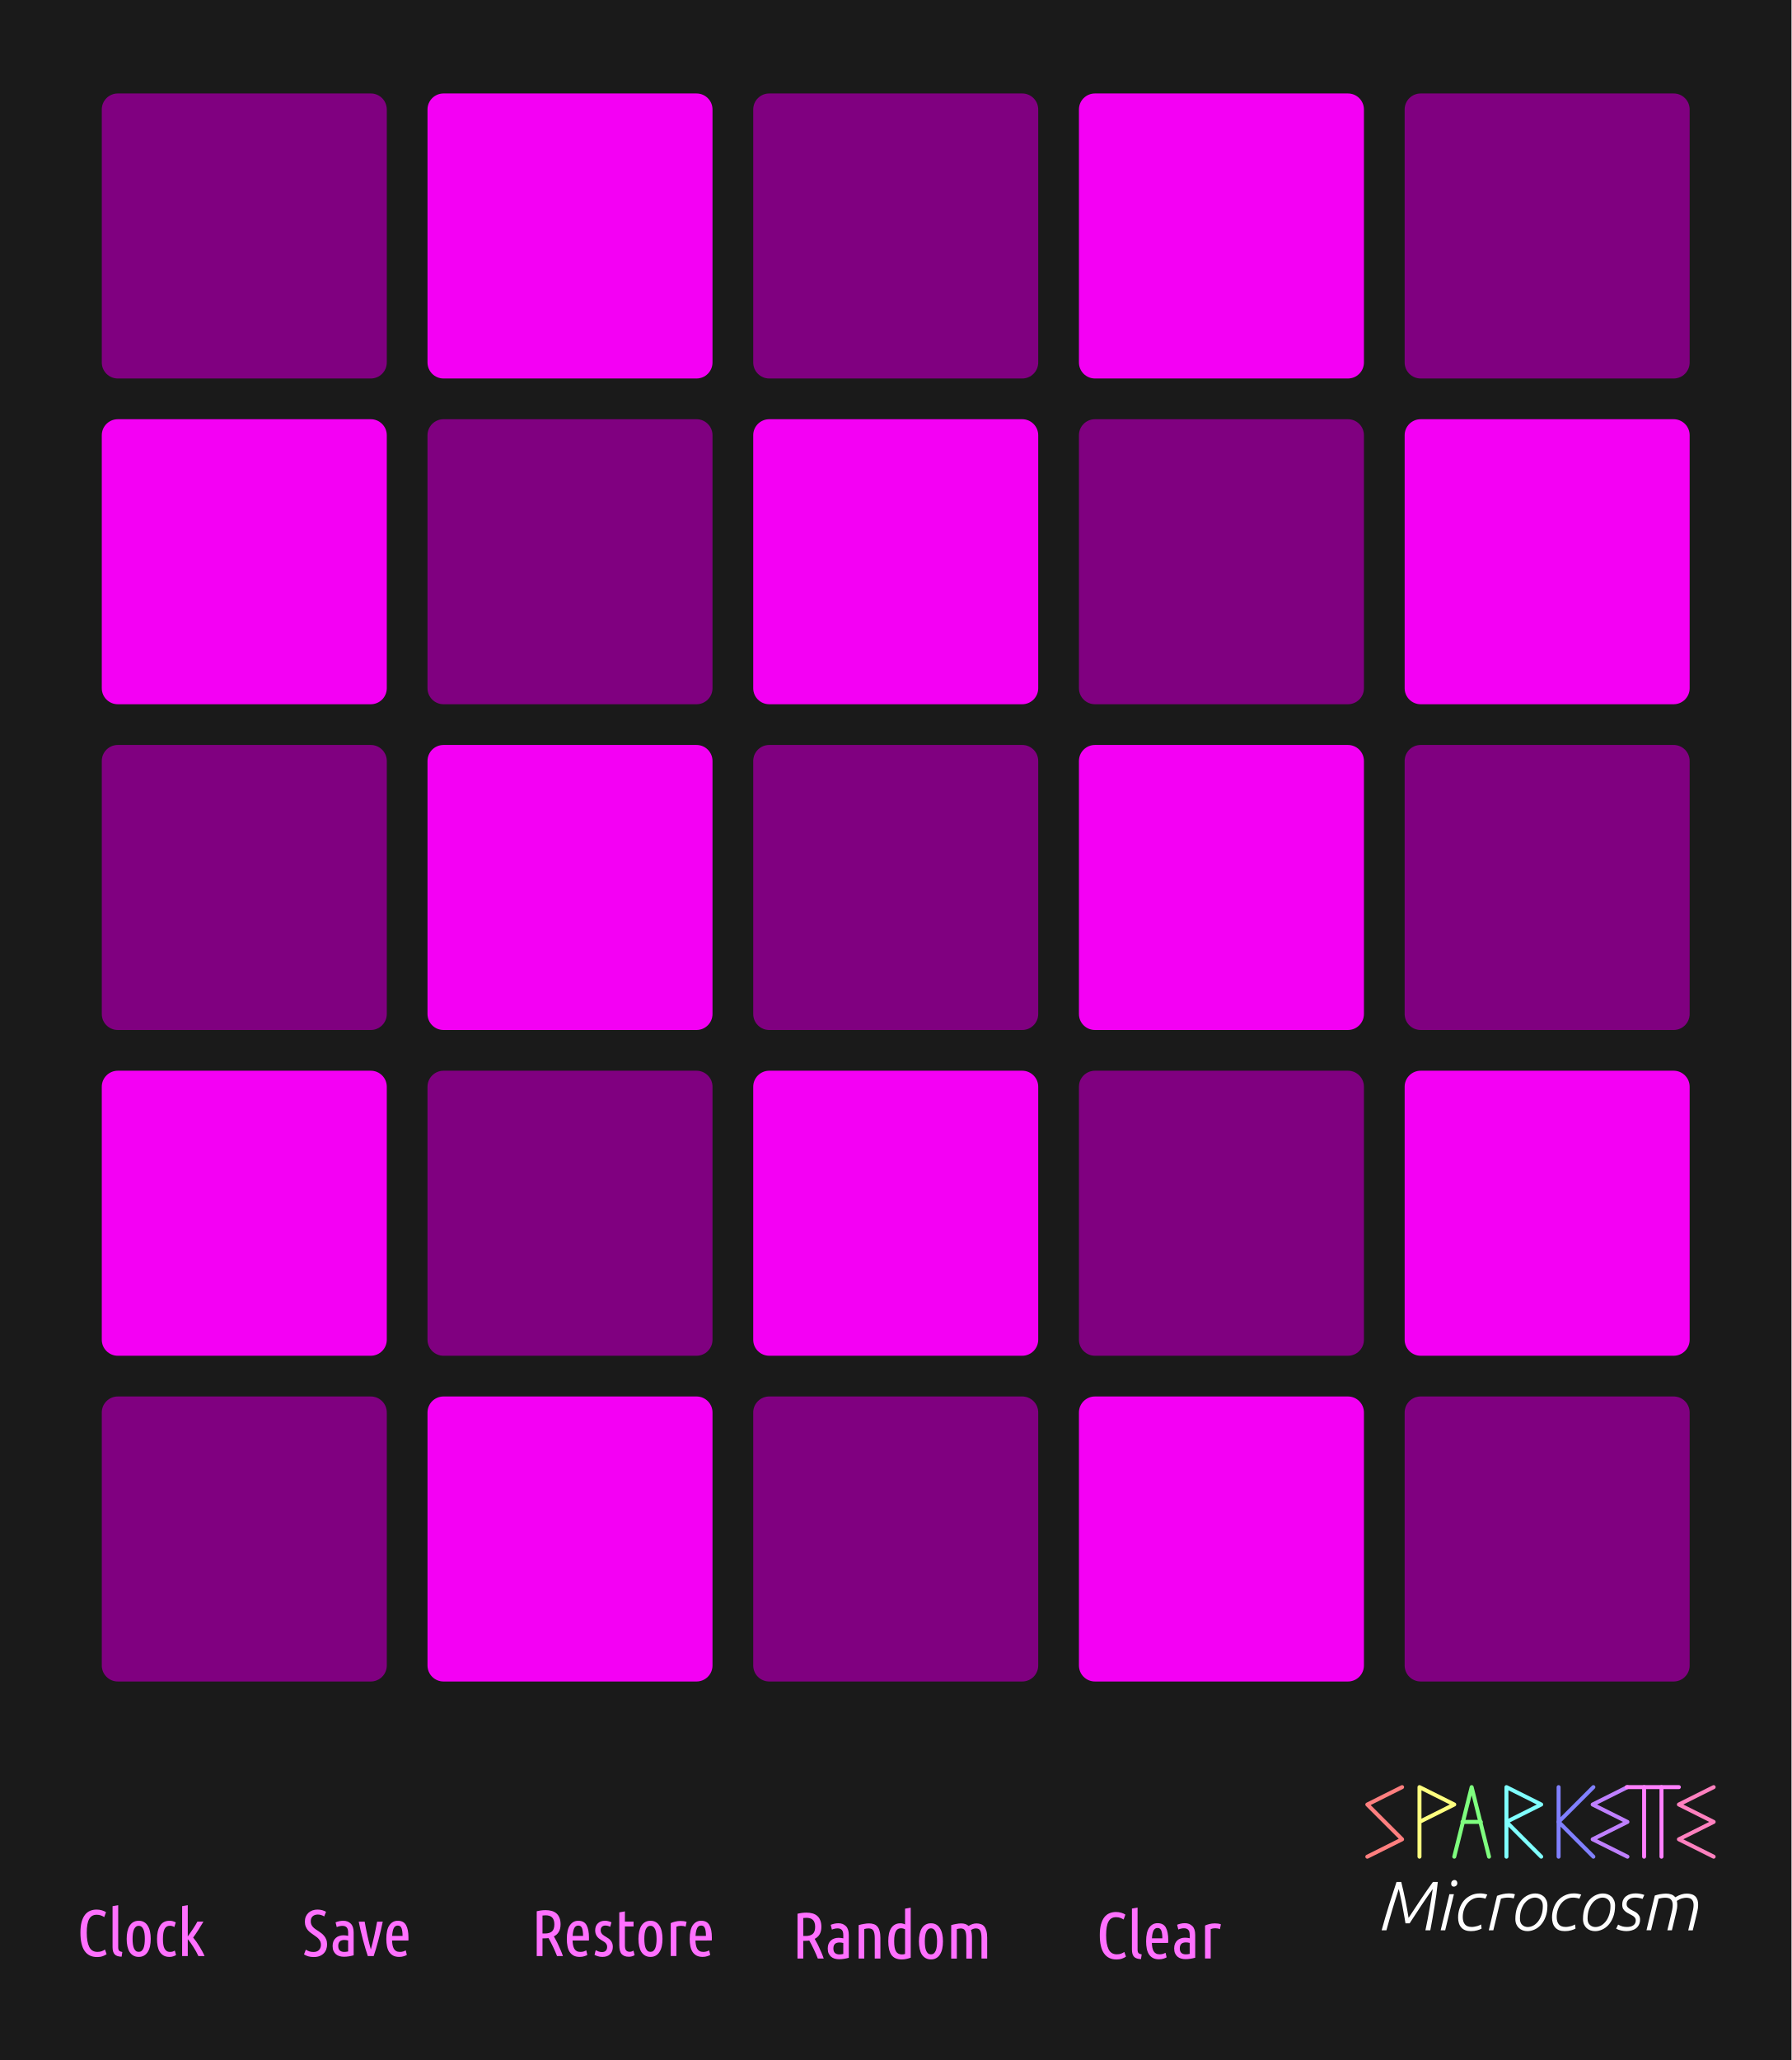
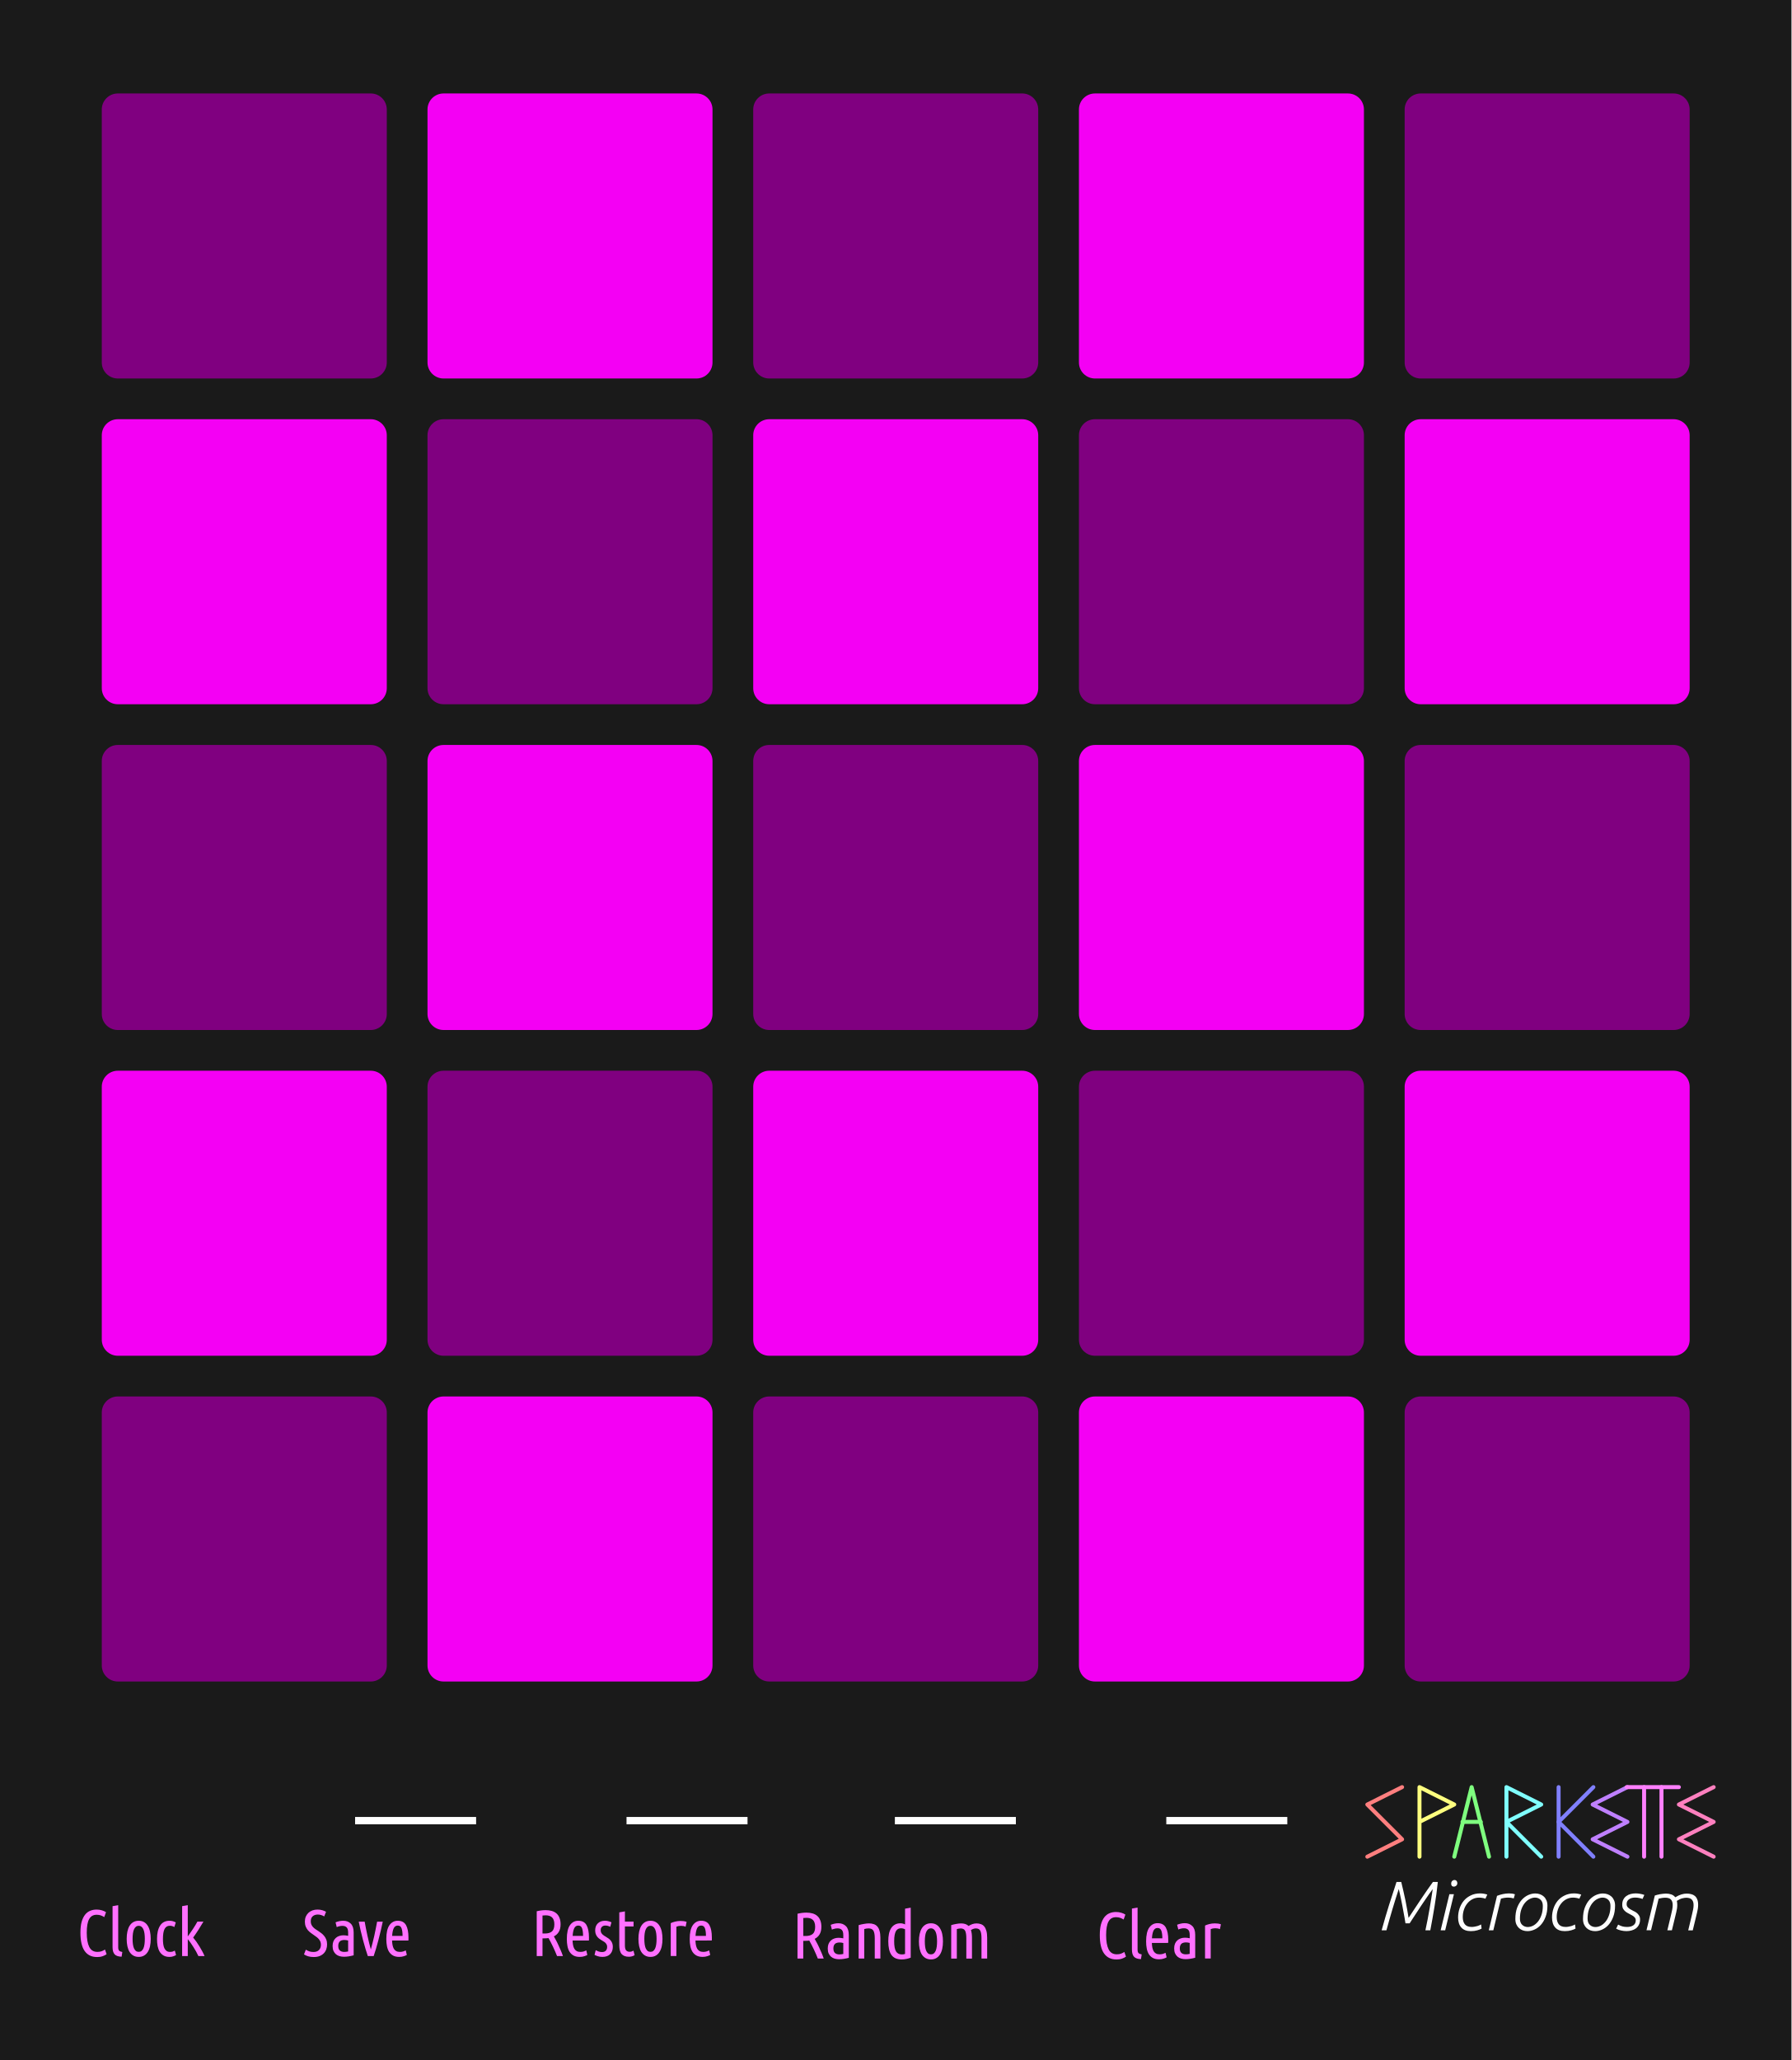
<svg xmlns="http://www.w3.org/2000/svg" width="111.76mm" height="128.5mm" viewBox="0 0 111.76 128.5" version="1.1" id="svg1524">
  <defs id="defs1521" />
  <g id="layer2">
    <rect style="display:inline;fill:#1a1a1a;stroke-width:0.613" id="rect374" width="111.76" height="128.5" x="0" y="0" />
  </g>
  <g id="layer1">
    <rect style="fill:#800080;stroke-width:0.167;stroke-linecap:round;stroke-linejoin:round" id="rect1" width="17.78" height="17.78" x="6.35" y="5.83" rx="1" ry="1" />
    <rect style="fill:#f400f4;fill-opacity:1;stroke-width:0.167;stroke-linecap:round;stroke-linejoin:round" id="rect1-3" width="17.78" height="17.78" x="26.67" y="5.83" rx="1" ry="1" />
    <rect style="fill:#800080;stroke-width:0.167;stroke-linecap:round;stroke-linejoin:round" id="rect1-6" width="17.78" height="17.78" x="46.99" y="5.83" rx="1" ry="1" />
    <rect style="fill:#f400f4;fill-opacity:1;stroke-width:0.167;stroke-linecap:round;stroke-linejoin:round" id="rect1-3-7" width="17.78" height="17.78" x="67.31" y="5.83" rx="1" ry="1" />
    <rect style="fill:#800080;stroke-width:0.167;stroke-linecap:round;stroke-linejoin:round" id="rect1-3-7-5" width="17.78" height="17.78" x="87.63" y="5.83" rx="1" ry="1" />
    <rect style="fill:#f400f4;fill-opacity:1;stroke-width:0.167;stroke-linecap:round;stroke-linejoin:round" id="rect1-35" width="17.78" height="17.78" x="6.35" y="26.15" rx="1" ry="1" />
    <rect style="fill:#800080;stroke-width:0.167;stroke-linecap:round;stroke-linejoin:round" id="rect1-3-6" width="17.78" height="17.78" x="26.67" y="26.15" rx="1" ry="1" />
    <rect style="fill:#f400f4;fill-opacity:1;stroke-width:0.167;stroke-linecap:round;stroke-linejoin:round" id="rect1-6-2" width="17.78" height="17.78" x="46.99" y="26.15" rx="1" ry="1" />
    <rect style="fill:#800080;stroke-width:0.167;stroke-linecap:round;stroke-linejoin:round" id="rect1-3-7-9" width="17.78" height="17.78" x="67.31" y="26.15" rx="1" ry="1" />
    <rect style="fill:#f400f4;fill-opacity:1;stroke-width:0.167;stroke-linecap:round;stroke-linejoin:round" id="rect1-3-7-5-1" width="17.78" height="17.78" x="87.63" y="26.15" rx="1" ry="1" />
    <rect style="fill:#800080;stroke-width:0.167;stroke-linecap:round;stroke-linejoin:round" id="rect1-2" width="17.78" height="17.78" x="6.35" y="46.47" rx="1" ry="1" />
    <rect style="fill:#f400f4;fill-opacity:1;stroke-width:0.167;stroke-linecap:round;stroke-linejoin:round" id="rect1-3-70" width="17.78" height="17.78" x="26.67" y="46.47" rx="1" ry="1" />
    <rect style="fill:#800080;stroke-width:0.167;stroke-linecap:round;stroke-linejoin:round" id="rect1-6-9" width="17.78" height="17.78" x="46.99" y="46.47" rx="1" ry="1" />
    <rect style="fill:#f400f4;fill-opacity:1;stroke-width:0.167;stroke-linecap:round;stroke-linejoin:round" id="rect1-3-7-3" width="17.78" height="17.78" x="67.31" y="46.47" rx="1" ry="1" />
    <rect style="fill:#800080;stroke-width:0.167;stroke-linecap:round;stroke-linejoin:round" id="rect1-3-7-5-6" width="17.78" height="17.78" x="87.63" y="46.47" rx="1" ry="1" />
    <rect style="fill:#f400f4;fill-opacity:1;stroke-width:0.167;stroke-linecap:round;stroke-linejoin:round" id="rect1-35-0" width="17.78" height="17.78" x="6.35" y="66.79" rx="1" ry="1" />
    <rect style="fill:#800080;stroke-width:0.167;stroke-linecap:round;stroke-linejoin:round" id="rect1-3-6-6" width="17.78" height="17.78" x="26.67" y="66.79" rx="1" ry="1" />
    <rect style="fill:#f400f4;fill-opacity:1;stroke-width:0.167;stroke-linecap:round;stroke-linejoin:round" id="rect1-6-2-2" width="17.78" height="17.78" x="46.99" y="66.79" rx="1" ry="1" />
    <rect style="fill:#800080;stroke-width:0.167;stroke-linecap:round;stroke-linejoin:round" id="rect1-3-7-9-6" width="17.78" height="17.78" x="67.31" y="66.79" rx="1" ry="1" />
    <rect style="fill:#f400f4;fill-opacity:1;stroke-width:0.167;stroke-linecap:round;stroke-linejoin:round" id="rect1-3-7-5-1-1" width="17.78" height="17.78" x="87.63" y="66.79" rx="1" ry="1" />
    <rect style="fill:#800080;stroke-width:0.167;stroke-linecap:round;stroke-linejoin:round" id="rect1-35-0-8" width="17.78" height="17.78" x="6.35" y="87.11" rx="1" ry="1" />
    <rect style="fill:#f400f4;fill-opacity:1;stroke-width:0.167;stroke-linecap:round;stroke-linejoin:round" id="rect1-3-6-6-7" width="17.78" height="17.78" x="26.67" y="87.11" rx="1" ry="1" />
    <rect style="fill:#800080;stroke-width:0.167;stroke-linecap:round;stroke-linejoin:round" id="rect1-6-2-2-9" width="17.78" height="17.78" x="46.99" y="87.11" rx="1" ry="1" />
    <rect style="fill:#f400f4;fill-opacity:1;stroke-width:0.167;stroke-linecap:round;stroke-linejoin:round" id="rect1-3-7-9-6-2" width="17.78" height="17.78" x="67.31" y="87.11" rx="1" ry="1" />
    <rect style="fill:#800080;stroke-width:0.167;stroke-linecap:round;stroke-linejoin:round" id="rect1-3-7-5-1-1-0" width="17.78" height="17.78" x="87.63" y="87.11" rx="1" ry="1" />
    <g id="g1226" style="stroke-width:0.3;stroke-dasharray:none" transform="matrix(0.8261582,0,0,0.8261582,83.52908,14.9986)">
      <path style="fill:none;fill-rule:evenodd;stroke:#ff7f7f;stroke-width:0.3;stroke-linecap:round;stroke-linejoin:round;stroke-dasharray:none;stroke-opacity:1" d="m 4.771,116.781 -1.313,0.657 -1.313,0.657 2.626,2.626 -2.626,1.313" id="path496" />
      <path style="fill:none;fill-rule:evenodd;stroke:#feff7f;stroke-width:0.3;stroke-linecap:round;stroke-linejoin:round;stroke-dasharray:none;stroke-opacity:1" d="m 6.084,122.033 v -5.253 l 2.626,1.313 -2.626,1.313" id="path498" />
      <path style="fill:none;fill-rule:evenodd;stroke:#7fff7f;stroke-width:0.3;stroke-linecap:round;stroke-linejoin:round;stroke-dasharray:none;stroke-opacity:1" d="m 8.71,122.033 1.313,-5.253 1.313,5.253" id="path500" />
      <path style="fill:none;fill-rule:evenodd;stroke:#80ffff;stroke-width:0.3;stroke-linecap:round;stroke-linejoin:round;stroke-dasharray:none;stroke-opacity:1" d="m 12.65,122.033 v -5.253 l 2.626,1.313 -2.626,1.313 2.626,2.626" id="path502" />
      <path style="fill:none;fill-rule:evenodd;stroke:#8080ff;stroke-width:0.3;stroke-linecap:round;stroke-linejoin:round;stroke-dasharray:none;stroke-opacity:1" d="m 16.589,116.781 v 5.253" id="path504" />
      <path style="fill:none;fill-rule:evenodd;stroke:#8080ff;stroke-width:0.3;stroke-linecap:round;stroke-linejoin:round;stroke-dasharray:none;stroke-opacity:1" d="m 19.215,116.781 -2.626,2.626 2.626,2.626" id="path506" />
      <path style="fill:none;fill-rule:evenodd;stroke:#bf80ff;stroke-width:0.3;stroke-linecap:round;stroke-linejoin:round;stroke-dasharray:none;stroke-opacity:1" d="m 21.787,116.781 -2.626,1.313 2.626,1.313 -2.626,1.313 2.626,1.313" id="path508" />
      <path style="fill:none;fill-rule:evenodd;stroke:#ff80ff;stroke-width:0.3;stroke-linecap:round;stroke-linejoin:round;stroke-dasharray:none;stroke-opacity:1" d="m 21.732,116.781 h 3.939" id="path514" />
      <path style="fill:none;fill-rule:evenodd;stroke:#ff80ff;stroke-width:0.3;stroke-linecap:round;stroke-linejoin:round;stroke-dasharray:none;stroke-opacity:1" d="m 23.045,116.781 v 5.253" id="path516" />
      <path style="fill:none;fill-rule:evenodd;stroke:#ff80ff;stroke-width:0.3;stroke-linecap:round;stroke-linejoin:round;stroke-dasharray:none;stroke-opacity:1" d="m 24.358,116.781 v 5.253" id="path518" />
      <path style="fill:none;fill-rule:evenodd;stroke:#ff80bf;stroke-width:0.3;stroke-linecap:round;stroke-linejoin:round;stroke-dasharray:none;stroke-opacity:1" d="m 28.298,116.781 -2.626,1.313 2.626,1.313 -2.626,1.313 2.626,1.313" id="path520" />
      <path style="fill:none;fill-rule:evenodd;stroke:#7fff7f;stroke-width:0.3;stroke-linecap:round;stroke-linejoin:round;stroke-dasharray:none;stroke-opacity:1" d="M 9.332,119.407 H 10.715" id="path630" />
    </g>
+     <path style="fill:none;fill-rule:evenodd;stroke:#ffffff;stroke-width:0.456;stroke-linecap:butt;stroke-linejoin:miter;stroke-dasharray:none;stroke-opacity:1" d="m 22.153,113.568 h 7.549" id="path4" />
+     <path style="fill:none;fill-rule:evenodd;stroke:#ffffff;stroke-width:0.456;stroke-linecap:butt;stroke-linejoin:miter;stroke-dasharray:none;stroke-opacity:1" d="m 39.086,113.568 h 7.549" id="path4-3" />
+     <path style="fill:none;fill-rule:evenodd;stroke:#ffffff;stroke-width:0.456;stroke-linecap:butt;stroke-linejoin:miter;stroke-dasharray:none;stroke-opacity:1" d="m 55.827,113.568 h 7.549" id="path4-6" />
+     <path style="fill:none;fill-rule:evenodd;stroke:#ffffff;stroke-width:0.456;stroke-linecap:butt;stroke-linejoin:miter;stroke-dasharray:none;stroke-opacity:1" d="m 72.76,113.568 h 7.549" id="path4-3-7" />
  </g>
  <g id="layer4" style="display:none">
    <text xml:space="preserve" style="font-size:4.351px;line-height:125%;font-family:sans-serif;letter-spacing:0px;word-spacing:0px;fill:#ffffff;fill-opacity:1;stroke:none;stroke-width:0.136px;stroke-linecap:butt;stroke-linejoin:miter;stroke-opacity:1" x="85.899" y="120.409" id="text3">
      <tspan id="tspan3" style="font-style:italic;font-variant:normal;font-weight:300;font-stretch:normal;font-family:Ubuntu;-inkscape-font-specification:'Ubuntu Light Italic';fill:#ffffff;fill-opacity:1;stroke:none;stroke-width:0.136px" x="85.899" y="120.409">Microcosm</tspan>
    </text>
    <text xml:space="preserve" style="font-size:4.09px;line-height:125%;font-family:sans-serif;letter-spacing:0px;word-spacing:0px;fill:#ff70ff;fill-opacity:1;stroke:none;stroke-width:0.128px;stroke-linecap:butt;stroke-linejoin:miter;stroke-opacity:1" x="4.794" y="122.015" id="text4">
      <tspan id="tspan4" style="font-style:normal;font-variant:normal;font-weight:normal;font-stretch:normal;font-family:'Ubuntu Condensed';-inkscape-font-specification:'Ubuntu Condensed, ';fill:#ff70ff;fill-opacity:1;stroke:none;stroke-width:0.128px" x="4.794" y="122.015">Clock</tspan>
    </text>
    <text xml:space="preserve" style="font-size:4.09px;line-height:125%;font-family:sans-serif;letter-spacing:0px;word-spacing:0px;fill:#ff70ff;fill-opacity:1;stroke:none;stroke-width:0.128px;stroke-linecap:butt;stroke-linejoin:miter;stroke-opacity:1" x="18.865" y="122.015" id="text4-8">
      <tspan id="tspan4-9" style="font-style:normal;font-variant:normal;font-weight:normal;font-stretch:normal;font-family:'Ubuntu Condensed';-inkscape-font-specification:'Ubuntu Condensed, ';fill:#ff70ff;fill-opacity:1;stroke:none;stroke-width:0.128px" x="18.865" y="122.015">Save</tspan>
    </text>
    <text xml:space="preserve" style="font-size:4.09px;line-height:125%;font-family:sans-serif;letter-spacing:0px;word-spacing:0px;fill:#ff70ff;fill-opacity:1;stroke:none;stroke-width:0.128px;stroke-linecap:butt;stroke-linejoin:miter;stroke-opacity:1" x="33.141" y="122.015" id="text4-8-6">
      <tspan id="tspan4-9-4" style="font-style:normal;font-variant:normal;font-weight:normal;font-stretch:normal;font-family:'Ubuntu Condensed';-inkscape-font-specification:'Ubuntu Condensed, ';fill:#ff70ff;fill-opacity:1;stroke:none;stroke-width:0.128px" x="33.141" y="122.015">Restore</tspan>
    </text>
    <text xml:space="preserve" style="font-size:4.09px;line-height:125%;font-family:sans-serif;letter-spacing:0px;word-spacing:0px;fill:#ff70ff;fill-opacity:1;stroke:none;stroke-width:0.128px;stroke-linecap:butt;stroke-linejoin:miter;stroke-opacity:1" x="49.41" y="122.171" id="text4-8-6-3">
      <tspan id="tspan4-9-4-3" style="font-style:normal;font-variant:normal;font-weight:normal;font-stretch:normal;font-family:'Ubuntu Condensed';-inkscape-font-specification:'Ubuntu Condensed, ';fill:#ff70ff;fill-opacity:1;stroke:none;stroke-width:0.128px" x="49.41" y="122.171">Random</tspan>
    </text>
    <text xml:space="preserve" style="font-size:4.09px;line-height:125%;font-family:sans-serif;letter-spacing:0px;word-spacing:0px;fill:#ff70ff;fill-opacity:1;stroke:none;stroke-width:0.128px;stroke-linecap:butt;stroke-linejoin:miter;stroke-opacity:1" x="68.388" y="122.167" id="text4-8-6-3-3">
      <tspan id="tspan4-9-4-3-8" style="font-style:normal;font-variant:normal;font-weight:normal;font-stretch:normal;font-family:'Ubuntu Condensed';-inkscape-font-specification:'Ubuntu Condensed, ';fill:#ff70ff;fill-opacity:1;stroke:none;stroke-width:0.128px" x="68.388" y="122.167">Clear</tspan>
    </text>
  </g>
  <g id="g10">
    <path style="font-style:italic;font-weight:300;font-size:4.351px;line-height:125%;font-family:Ubuntu;-inkscape-font-specification:'Ubuntu Light Italic';letter-spacing:0px;word-spacing:0px;fill:#ffffff;stroke-width:0.136px" d="m 86.195,120.409 q 0.222,-0.814 0.461,-1.575 0.244,-0.761 0.466,-1.44 h 0.296 q 0.065,0.261 0.131,0.557 0.07,0.296 0.131,0.596 0.061,0.296 0.109,0.579 0.052,0.278 0.087,0.509 0.161,-0.248 0.361,-0.548 0.2,-0.305 0.405,-0.609 0.204,-0.305 0.4,-0.587 0.196,-0.283 0.352,-0.496 h 0.305 q -0.039,0.396 -0.091,0.774 -0.052,0.374 -0.113,0.744 -0.057,0.37 -0.126,0.744 -0.065,0.37 -0.139,0.753 h -0.305 q 0.152,-0.709 0.261,-1.353 0.113,-0.644 0.196,-1.218 -0.065,0.083 -0.183,0.248 -0.113,0.161 -0.252,0.365 -0.139,0.204 -0.292,0.431 -0.148,0.226 -0.287,0.439 -0.139,0.209 -0.252,0.383 -0.113,0.17 -0.174,0.27 h -0.261 q -0.017,-0.122 -0.048,-0.3 -0.03,-0.178 -0.07,-0.383 -0.035,-0.204 -0.078,-0.422 -0.039,-0.218 -0.083,-0.413 -0.039,-0.2 -0.078,-0.361 -0.035,-0.161 -0.061,-0.261 -0.191,0.574 -0.387,1.231 -0.196,0.657 -0.383,1.344 z m 4.225,-2.249 h 0.283 l -0.544,2.249 h -0.283 z m 0.113,-0.657 q 0,-0.113 0.061,-0.17 0.065,-0.061 0.139,-0.061 0.087,0 0.135,0.057 0.048,0.052 0.048,0.139 0,0.104 -0.07,0.161 -0.07,0.057 -0.139,0.057 -0.087,0 -0.131,-0.048 -0.044,-0.052 -0.044,-0.135 z m 1.897,2.798 q -0.087,0.057 -0.27,0.109 -0.178,0.052 -0.4,0.052 -0.396,0 -0.596,-0.226 -0.2,-0.226 -0.2,-0.622 0,-0.296 0.091,-0.566 0.091,-0.274 0.265,-0.483 0.178,-0.209 0.435,-0.331 0.257,-0.126 0.583,-0.126 0.226,0 0.448,0.074 l -0.117,0.257 q -0.1,-0.039 -0.2,-0.052 -0.096,-0.017 -0.187,-0.017 -0.231,0 -0.422,0.1 -0.187,0.096 -0.322,0.265 -0.135,0.165 -0.209,0.387 -0.074,0.218 -0.074,0.461 0,0.287 0.131,0.452 0.135,0.165 0.426,0.165 0.091,0 0.183,-0.017 0.096,-0.017 0.174,-0.039 0.078,-0.026 0.139,-0.052 0.061,-0.026 0.091,-0.048 z m 0.962,-2.041 q 0.165,-0.065 0.361,-0.109 0.2,-0.043 0.392,-0.043 0.1,0 0.191,0.013 0.091,0.013 0.174,0.043 l -0.074,0.257 q -0.17,-0.052 -0.348,-0.052 -0.113,0 -0.226,0.017 -0.113,0.017 -0.226,0.052 l -0.474,1.971 h -0.283 z m 1.431,1.427 q 0,0.257 0.144,0.387 0.144,0.131 0.344,0.131 0.157,0 0.322,-0.078 0.165,-0.083 0.3,-0.244 0.139,-0.165 0.226,-0.413 0.091,-0.248 0.091,-0.583 0,-0.257 -0.144,-0.387 -0.144,-0.131 -0.344,-0.131 -0.157,0 -0.322,0.083 -0.165,0.078 -0.305,0.244 -0.135,0.161 -0.226,0.409 -0.087,0.248 -0.087,0.583 z m 1.714,-0.822 q 0,0.409 -0.117,0.709 -0.113,0.3 -0.296,0.5 -0.178,0.196 -0.4,0.292 -0.218,0.096 -0.431,0.096 -0.152,0 -0.292,-0.048 -0.135,-0.048 -0.239,-0.144 -0.104,-0.096 -0.165,-0.235 -0.061,-0.144 -0.061,-0.331 0,-0.409 0.113,-0.709 0.117,-0.3 0.296,-0.496 0.183,-0.196 0.4,-0.292 0.222,-0.096 0.435,-0.096 0.152,0 0.287,0.048 0.139,0.048 0.244,0.144 0.104,0.096 0.165,0.239 0.061,0.139 0.061,0.322 z m 1.753,1.436 q -0.087,0.057 -0.27,0.109 -0.178,0.052 -0.4,0.052 -0.396,0 -0.596,-0.226 -0.2,-0.226 -0.2,-0.622 0,-0.296 0.091,-0.566 0.091,-0.274 0.265,-0.483 0.178,-0.209 0.435,-0.331 0.257,-0.126 0.583,-0.126 0.226,0 0.448,0.074 l -0.117,0.257 q -0.1,-0.039 -0.2,-0.052 -0.096,-0.017 -0.187,-0.017 -0.231,0 -0.422,0.1 -0.187,0.096 -0.322,0.265 -0.135,0.165 -0.209,0.387 -0.074,0.218 -0.074,0.461 0,0.287 0.131,0.452 0.135,0.165 0.426,0.165 0.091,0 0.183,-0.017 0.096,-0.017 0.174,-0.039 0.078,-0.026 0.139,-0.052 0.061,-0.026 0.091,-0.048 z m 0.753,-0.613 q 0,0.257 0.144,0.387 0.144,0.131 0.344,0.131 0.157,0 0.322,-0.078 0.165,-0.083 0.3,-0.244 0.139,-0.165 0.226,-0.413 0.091,-0.248 0.091,-0.583 0,-0.257 -0.144,-0.387 -0.144,-0.131 -0.344,-0.131 -0.157,0 -0.322,0.083 -0.165,0.078 -0.305,0.244 -0.135,0.161 -0.226,0.409 -0.087,0.248 -0.087,0.583 z m 1.714,-0.822 q 0,0.409 -0.117,0.709 -0.113,0.3 -0.296,0.5 -0.178,0.196 -0.4,0.292 -0.218,0.096 -0.431,0.096 -0.152,0 -0.292,-0.048 -0.135,-0.048 -0.239,-0.144 -0.104,-0.096 -0.165,-0.235 -0.061,-0.144 -0.061,-0.331 0,-0.409 0.113,-0.709 0.117,-0.3 0.296,-0.496 0.183,-0.196 0.4,-0.292 0.222,-0.096 0.435,-0.096 0.152,0 0.287,0.048 0.139,0.048 0.244,0.144 0.104,0.096 0.165,0.239 0.061,0.139 0.061,0.322 z m 0.191,1.188 q 0.161,0.087 0.283,0.117 0.122,0.03 0.274,0.03 0.109,0 0.209,-0.022 0.1,-0.026 0.174,-0.074 0.074,-0.048 0.117,-0.126 0.043,-0.078 0.043,-0.183 0,-0.113 -0.065,-0.187 -0.061,-0.074 -0.157,-0.126 -0.091,-0.057 -0.2,-0.109 -0.109,-0.052 -0.204,-0.122 -0.091,-0.07 -0.157,-0.174 -0.061,-0.104 -0.061,-0.27 0,-0.187 0.07,-0.318 0.07,-0.135 0.187,-0.218 0.117,-0.087 0.27,-0.126 0.152,-0.039 0.313,-0.039 0.139,0 0.274,0.026 0.139,0.022 0.265,0.07 l -0.113,0.252 q -0.091,-0.039 -0.209,-0.061 -0.117,-0.026 -0.244,-0.026 -0.104,0 -0.204,0.022 -0.096,0.022 -0.17,0.074 -0.074,0.048 -0.122,0.126 -0.043,0.074 -0.043,0.183 0,0.113 0.061,0.187 0.065,0.074 0.157,0.131 0.091,0.057 0.2,0.109 0.113,0.048 0.204,0.117 0.091,0.07 0.152,0.17 0.065,0.096 0.065,0.248 0,0.191 -0.074,0.331 -0.07,0.139 -0.187,0.226 -0.117,0.087 -0.27,0.126 -0.152,0.043 -0.313,0.043 -0.17,0 -0.339,-0.039 -0.17,-0.035 -0.309,-0.113 z m 2.289,-1.814 q 0.065,-0.022 0.148,-0.043 0.083,-0.022 0.174,-0.039 0.091,-0.017 0.187,-0.026 0.096,-0.013 0.183,-0.013 0.183,0 0.331,0.052 0.152,0.048 0.252,0.178 0.222,-0.131 0.387,-0.178 0.17,-0.052 0.331,-0.052 0.148,0 0.274,0.035 0.131,0.03 0.226,0.109 0.096,0.078 0.152,0.213 0.057,0.135 0.057,0.344 0,0.113 -0.017,0.235 -0.017,0.117 -0.048,0.239 l -0.27,1.118 h -0.283 l 0.239,-1.001 q 0.035,-0.144 0.065,-0.292 0.03,-0.148 0.03,-0.283 0,-0.135 -0.035,-0.222 -0.035,-0.091 -0.1,-0.144 -0.061,-0.052 -0.144,-0.07 -0.083,-0.022 -0.178,-0.022 -0.091,0 -0.239,0.035 -0.144,0.03 -0.348,0.161 0.026,0.113 0.026,0.244 0,0.113 -0.017,0.235 -0.017,0.117 -0.048,0.239 l -0.27,1.118 h -0.283 l 0.239,-1.001 q 0.035,-0.144 0.065,-0.292 0.03,-0.148 0.03,-0.283 0,-0.135 -0.035,-0.222 -0.035,-0.091 -0.1,-0.144 -0.061,-0.052 -0.144,-0.07 -0.083,-0.022 -0.178,-0.022 -0.1,0 -0.213,0.017 -0.113,0.017 -0.209,0.043 l -0.474,1.971 h -0.283 z" id="text5" aria-label="Microcosm" />
    <path style="font-size:4.09px;line-height:125%;font-family:'Ubuntu Condensed';-inkscape-font-specification:'Ubuntu Condensed, ';letter-spacing:0px;word-spacing:0px;fill:#ff70ff;stroke-width:0.128px" d="m 6.049,122.077 q -0.499,0 -0.765,-0.372 -0.266,-0.372 -0.266,-1.149 0,-0.397 0.074,-0.671 0.078,-0.274 0.213,-0.446 0.135,-0.172 0.319,-0.245 0.184,-0.078 0.401,-0.078 0.18,0 0.335,0.049 0.155,0.045 0.254,0.115 l -0.11,0.307 q -0.098,-0.065 -0.213,-0.106 -0.11,-0.041 -0.258,-0.041 -0.327,0 -0.474,0.274 -0.147,0.27 -0.147,0.843 0,0.577 0.155,0.888 0.155,0.311 0.507,0.311 0.168,0 0.27,-0.041 0.106,-0.041 0.205,-0.106 l 0.102,0.29 q -0.094,0.074 -0.249,0.127 -0.151,0.053 -0.352,0.053 z m 1.538,-0.02 q -0.303,-0.008 -0.434,-0.147 -0.131,-0.143 -0.131,-0.45 v -2.556 l 0.352,-0.061 v 2.626 q 0,0.143 0.057,0.209 0.057,0.061 0.2,0.086 z m 1.816,-1.113 q 0,0.254 -0.045,0.462 -0.045,0.205 -0.139,0.352 -0.09,0.147 -0.233,0.229 -0.139,0.082 -0.331,0.082 -0.192,0 -0.335,-0.082 -0.143,-0.082 -0.237,-0.229 -0.09,-0.147 -0.135,-0.352 -0.045,-0.209 -0.045,-0.462 0,-0.249 0.045,-0.458 0.045,-0.209 0.135,-0.356 0.094,-0.151 0.237,-0.233 0.143,-0.082 0.335,-0.082 0.192,0 0.331,0.082 0.143,0.082 0.233,0.233 0.094,0.147 0.139,0.356 0.045,0.209 0.045,0.458 z m -0.368,0 q 0,-0.18 -0.02,-0.327 -0.02,-0.151 -0.065,-0.258 -0.045,-0.11 -0.119,-0.168 -0.074,-0.061 -0.176,-0.061 -0.106,0 -0.18,0.061 -0.07,0.057 -0.119,0.168 -0.045,0.106 -0.065,0.258 -0.02,0.147 -0.02,0.327 0,0.18 0.02,0.331 0.02,0.147 0.065,0.254 0.049,0.106 0.119,0.168 0.074,0.057 0.18,0.057 0.102,0 0.176,-0.057 0.074,-0.061 0.119,-0.168 0.045,-0.106 0.065,-0.254 0.02,-0.151 0.02,-0.331 z m 1.538,1.125 q -0.221,0 -0.368,-0.086 -0.147,-0.086 -0.241,-0.233 -0.09,-0.151 -0.131,-0.356 -0.037,-0.205 -0.037,-0.446 0,-0.532 0.192,-0.83 0.196,-0.303 0.589,-0.303 0.119,0 0.213,0.029 0.094,0.029 0.176,0.074 l -0.09,0.29 q -0.127,-0.082 -0.282,-0.082 -0.221,0 -0.327,0.2 -0.102,0.2 -0.102,0.622 0,0.176 0.02,0.327 0.02,0.147 0.07,0.254 0.053,0.106 0.135,0.168 0.086,0.061 0.217,0.061 0.09,0 0.16,-0.02 0.074,-0.025 0.139,-0.061 l 0.078,0.274 q -0.065,0.045 -0.176,0.082 -0.106,0.037 -0.233,0.037 z m 2.119,-2.201 q -0.172,0.294 -0.331,0.54 -0.155,0.241 -0.311,0.454 0.098,0.115 0.2,0.258 0.102,0.143 0.196,0.299 0.094,0.151 0.176,0.307 0.082,0.151 0.139,0.29 h -0.384 q -0.061,-0.135 -0.143,-0.282 -0.082,-0.147 -0.172,-0.286 -0.09,-0.143 -0.18,-0.27 -0.09,-0.127 -0.168,-0.213 v 1.051 h -0.352 v -3.113 l 0.352,-0.061 v 1.951 q 0.074,-0.098 0.155,-0.221 0.086,-0.123 0.168,-0.245 0.082,-0.127 0.155,-0.245 0.074,-0.119 0.123,-0.213 z" id="text6" aria-label="Clock" />
    <path style="font-size:4.09px;line-height:125%;font-family:'Ubuntu Condensed';-inkscape-font-specification:'Ubuntu Condensed, ';letter-spacing:0px;word-spacing:0px;fill:#ff70ff;stroke-width:0.128px" d="m 19.56,121.762 q 0.221,0 0.339,-0.123 0.123,-0.123 0.123,-0.331 0,-0.11 -0.037,-0.196 -0.037,-0.086 -0.098,-0.155 -0.057,-0.07 -0.135,-0.127 -0.078,-0.057 -0.16,-0.115 -0.094,-0.065 -0.196,-0.139 -0.102,-0.074 -0.188,-0.172 -0.082,-0.098 -0.135,-0.229 -0.053,-0.131 -0.053,-0.307 0,-0.172 0.057,-0.311 0.061,-0.139 0.164,-0.237 0.106,-0.098 0.249,-0.151 0.147,-0.053 0.315,-0.053 0.164,0 0.303,0.041 0.139,0.041 0.233,0.098 l -0.115,0.29 q -0.086,-0.057 -0.188,-0.086 -0.098,-0.033 -0.209,-0.033 -0.2,0 -0.323,0.11 -0.119,0.106 -0.119,0.315 0,0.115 0.037,0.2 0.041,0.086 0.102,0.155 0.065,0.07 0.147,0.127 0.086,0.057 0.18,0.119 0.094,0.061 0.192,0.135 0.098,0.074 0.176,0.172 0.082,0.094 0.131,0.225 0.053,0.127 0.053,0.303 0,0.16 -0.049,0.303 -0.049,0.143 -0.155,0.254 -0.102,0.106 -0.262,0.172 -0.155,0.061 -0.368,0.061 -0.196,0 -0.344,-0.045 -0.147,-0.045 -0.262,-0.119 l 0.115,-0.294 q 0.106,0.065 0.217,0.106 0.115,0.037 0.262,0.037 z m 1.374,-1.849 q 0.106,-0.045 0.225,-0.07 0.119,-0.029 0.258,-0.029 0.286,0 0.466,0.18 0.18,0.176 0.18,0.552 v 1.423 q -0.147,0.041 -0.303,0.066 -0.151,0.025 -0.299,0.025 -0.147,0 -0.278,-0.037 -0.127,-0.037 -0.225,-0.119 -0.094,-0.082 -0.151,-0.205 -0.057,-0.127 -0.057,-0.307 0,-0.168 0.049,-0.29 0.053,-0.127 0.143,-0.209 0.09,-0.086 0.213,-0.127 0.123,-0.045 0.266,-0.045 0.135,0 0.299,0.033 v -0.196 q 0,-0.237 -0.094,-0.331 -0.09,-0.094 -0.262,-0.094 -0.094,0 -0.18,0.02 -0.082,0.016 -0.176,0.057 z m 0.168,1.477 q 0,0.188 0.098,0.278 0.098,0.09 0.278,0.09 0.11,0 0.241,-0.029 v -0.683 q -0.123,-0.033 -0.241,-0.033 -0.078,0 -0.147,0.02 -0.07,0.016 -0.123,0.061 -0.049,0.041 -0.078,0.115 -0.029,0.07 -0.029,0.18 z m 2.033,0.213 q 0.049,-0.164 0.102,-0.384 0.057,-0.221 0.11,-0.454 0.053,-0.237 0.098,-0.47 0.049,-0.233 0.082,-0.425 h 0.352 q -0.053,0.27 -0.127,0.569 -0.07,0.299 -0.147,0.589 -0.074,0.286 -0.151,0.544 -0.078,0.258 -0.143,0.446 H 22.947 q -0.065,-0.188 -0.143,-0.446 -0.078,-0.258 -0.155,-0.544 -0.074,-0.29 -0.147,-0.589 -0.07,-0.299 -0.123,-0.569 h 0.372 q 0.033,0.192 0.078,0.425 0.049,0.233 0.098,0.47 0.053,0.233 0.106,0.454 0.053,0.221 0.102,0.384 z m 1.325,-0.556 q 0.004,0.155 0.029,0.286 0.025,0.127 0.078,0.225 0.057,0.094 0.147,0.147 0.094,0.053 0.237,0.053 0.119,0 0.217,-0.033 0.102,-0.037 0.147,-0.061 l 0.065,0.282 q -0.053,0.037 -0.18,0.078 -0.123,0.045 -0.294,0.045 -0.225,0 -0.38,-0.082 -0.151,-0.082 -0.249,-0.229 -0.094,-0.147 -0.135,-0.352 -0.041,-0.205 -0.041,-0.45 0,-0.593 0.196,-0.867 0.196,-0.274 0.519,-0.274 0.364,0 0.515,0.274 0.151,0.274 0.151,0.769 0,0.045 0,0.094 0,0.045 -0.004,0.094 z m 0.356,-0.933 q -0.176,0 -0.258,0.176 -0.078,0.176 -0.094,0.47 h 0.65 q 0,-0.299 -0.061,-0.47 -0.061,-0.176 -0.237,-0.176 z" id="text7" aria-label="Save" />
    <path style="font-size:4.09px;line-height:125%;font-family:'Ubuntu Condensed';-inkscape-font-specification:'Ubuntu Condensed, ';letter-spacing:0px;word-spacing:0px;fill:#ff70ff;stroke-width:0.128px" d="m 33.484,119.222 q 0.286,-0.07 0.552,-0.07 0.213,0 0.384,0.049 0.172,0.049 0.294,0.155 0.123,0.106 0.188,0.274 0.07,0.168 0.07,0.405 0,0.294 -0.115,0.479 -0.11,0.18 -0.303,0.274 0.049,0.082 0.123,0.225 0.078,0.139 0.155,0.311 0.082,0.168 0.155,0.348 0.078,0.18 0.131,0.344 H 34.752 q -0.045,-0.123 -0.115,-0.278 -0.065,-0.155 -0.139,-0.307 -0.074,-0.155 -0.147,-0.294 -0.074,-0.143 -0.131,-0.241 -0.065,0.008 -0.135,0.012 -0.07,0.004 -0.139,0.004 h -0.102 v 1.104 h -0.36 z m 0.36,1.387 h 0.155 q 0.282,0 0.434,-0.127 0.151,-0.131 0.151,-0.446 0,-0.16 -0.041,-0.266 -0.037,-0.11 -0.11,-0.172 -0.07,-0.065 -0.172,-0.094 -0.098,-0.029 -0.221,-0.029 -0.106,0 -0.196,0.012 z m 1.877,0.438 q 0.004,0.155 0.029,0.286 0.025,0.127 0.078,0.225 0.057,0.094 0.147,0.147 0.094,0.053 0.237,0.053 0.119,0 0.217,-0.033 0.102,-0.037 0.147,-0.061 l 0.065,0.282 q -0.053,0.037 -0.18,0.078 -0.123,0.045 -0.294,0.045 -0.225,0 -0.38,-0.082 -0.151,-0.082 -0.249,-0.229 -0.094,-0.147 -0.135,-0.352 -0.041,-0.205 -0.041,-0.45 0,-0.593 0.196,-0.867 0.196,-0.274 0.519,-0.274 0.364,0 0.515,0.274 0.151,0.274 0.151,0.769 0,0.045 0,0.094 0,0.045 -0.004,0.094 z m 0.356,-0.933 q -0.176,0 -0.258,0.176 -0.078,0.176 -0.094,0.47 h 0.65 q 0,-0.299 -0.061,-0.47 -0.061,-0.176 -0.237,-0.176 z m 1.485,1.652 q 0.155,0 0.233,-0.086 0.082,-0.09 0.082,-0.233 0,-0.09 -0.033,-0.151 -0.033,-0.065 -0.086,-0.115 -0.053,-0.049 -0.123,-0.086 -0.07,-0.041 -0.139,-0.086 -0.07,-0.041 -0.135,-0.094 -0.065,-0.057 -0.119,-0.127 -0.049,-0.074 -0.082,-0.164 -0.029,-0.094 -0.029,-0.217 0,-0.266 0.164,-0.429 0.168,-0.164 0.45,-0.164 0.119,0 0.225,0.033 0.106,0.029 0.176,0.065 l -0.078,0.282 q -0.074,-0.041 -0.147,-0.061 -0.074,-0.02 -0.16,-0.02 -0.131,0 -0.209,0.078 -0.078,0.074 -0.078,0.217 0,0.082 0.029,0.143 0.029,0.057 0.074,0.106 0.049,0.045 0.106,0.086 0.061,0.041 0.127,0.078 0.078,0.045 0.151,0.098 0.078,0.053 0.135,0.127 0.061,0.07 0.098,0.168 0.037,0.094 0.037,0.229 0,0.282 -0.168,0.454 -0.164,0.172 -0.483,0.172 -0.164,0 -0.294,-0.045 -0.131,-0.045 -0.196,-0.082 l 0.074,-0.29 q 0.061,0.033 0.164,0.074 0.106,0.041 0.233,0.041 z m 1.423,-1.898 h 0.54 v 0.303 h -0.54 v 1.182 q 0,0.221 0.078,0.311 0.082,0.086 0.217,0.086 0.07,0 0.131,-0.021 0.065,-0.021 0.11,-0.049 l 0.07,0.282 q -0.168,0.098 -0.356,0.098 -0.303,0 -0.454,-0.168 -0.147,-0.172 -0.147,-0.564 v -2.037 l 0.352,-0.061 z m 2.344,1.076 q 0,0.254 -0.045,0.462 -0.045,0.205 -0.139,0.352 -0.09,0.147 -0.233,0.229 -0.139,0.082 -0.331,0.082 -0.192,0 -0.335,-0.082 -0.143,-0.082 -0.237,-0.229 -0.09,-0.147 -0.135,-0.352 -0.045,-0.209 -0.045,-0.462 0,-0.249 0.045,-0.458 0.045,-0.209 0.135,-0.356 0.094,-0.151 0.237,-0.233 0.143,-0.082 0.335,-0.082 0.192,0 0.331,0.082 0.143,0.082 0.233,0.233 0.094,0.147 0.139,0.356 0.045,0.209 0.045,0.458 z m -0.368,0 q 0,-0.18 -0.02,-0.327 -0.02,-0.151 -0.065,-0.258 -0.045,-0.11 -0.119,-0.168 -0.074,-0.061 -0.176,-0.061 -0.106,0 -0.18,0.061 -0.07,0.057 -0.119,0.168 -0.045,0.106 -0.065,0.258 -0.02,0.147 -0.02,0.327 0,0.18 0.02,0.331 0.02,0.147 0.065,0.254 0.049,0.106 0.119,0.168 0.074,0.057 0.18,0.057 0.102,0 0.176,-0.057 0.074,-0.061 0.119,-0.168 0.045,-0.106 0.065,-0.254 0.02,-0.151 0.02,-0.331 z m 1.812,-0.757 q -0.131,-0.057 -0.294,-0.057 -0.151,0 -0.282,0.053 v 1.832 h -0.352 v -2.053 q 0.119,-0.057 0.27,-0.094 0.155,-0.041 0.339,-0.041 0.098,0 0.196,0.012 0.098,0.012 0.184,0.045 z m 0.614,0.859 q 0.004,0.155 0.029,0.286 0.025,0.127 0.078,0.225 0.057,0.094 0.147,0.147 0.094,0.053 0.237,0.053 0.119,0 0.217,-0.033 0.102,-0.037 0.147,-0.061 l 0.065,0.282 q -0.053,0.037 -0.18,0.078 -0.123,0.045 -0.294,0.045 -0.225,0 -0.38,-0.082 -0.151,-0.082 -0.249,-0.229 -0.094,-0.147 -0.135,-0.352 -0.041,-0.205 -0.041,-0.45 0,-0.593 0.196,-0.867 0.196,-0.274 0.519,-0.274 0.364,0 0.515,0.274 0.151,0.274 0.151,0.769 0,0.045 0,0.094 0,0.045 -0.004,0.094 z m 0.356,-0.933 q -0.176,0 -0.258,0.176 -0.078,0.176 -0.094,0.47 h 0.65 q 0,-0.299 -0.061,-0.47 -0.061,-0.176 -0.237,-0.176 z" id="text8" aria-label="Restore" />
    <path style="font-size:4.09px;line-height:125%;font-family:'Ubuntu Condensed';-inkscape-font-specification:'Ubuntu Condensed, ';letter-spacing:0px;word-spacing:0px;fill:#ff70ff;stroke-width:0.128px" d="m 49.754,119.377 q 0.286,-0.07 0.552,-0.07 0.213,0 0.384,0.049 0.172,0.049 0.294,0.155 0.123,0.106 0.188,0.274 0.07,0.168 0.07,0.405 0,0.294 -0.115,0.479 -0.11,0.18 -0.303,0.274 0.049,0.082 0.123,0.225 0.078,0.139 0.155,0.311 0.082,0.168 0.155,0.348 0.078,0.18 0.131,0.344 h -0.368 q -0.045,-0.123 -0.115,-0.278 -0.065,-0.155 -0.139,-0.307 -0.074,-0.155 -0.147,-0.294 -0.074,-0.143 -0.131,-0.241 -0.065,0.008 -0.135,0.012 -0.07,0.004 -0.139,0.004 h -0.102 v 1.104 h -0.36 z m 0.36,1.387 h 0.155 q 0.282,0 0.434,-0.127 0.151,-0.131 0.151,-0.446 0,-0.16 -0.041,-0.266 -0.037,-0.11 -0.11,-0.172 -0.07,-0.065 -0.172,-0.094 -0.098,-0.029 -0.221,-0.029 -0.106,0 -0.196,0.012 z m 1.71,-0.695 q 0.106,-0.045 0.225,-0.07 0.119,-0.029 0.258,-0.029 0.286,0 0.466,0.18 0.18,0.176 0.18,0.552 v 1.423 q -0.147,0.041 -0.303,0.065 -0.151,0.025 -0.299,0.025 -0.147,0 -0.278,-0.037 -0.127,-0.037 -0.225,-0.119 -0.094,-0.082 -0.151,-0.204 -0.057,-0.127 -0.057,-0.307 0,-0.168 0.049,-0.29 0.053,-0.127 0.143,-0.209 0.09,-0.086 0.213,-0.127 0.123,-0.045 0.266,-0.045 0.135,0 0.299,0.033 v -0.196 q 0,-0.237 -0.094,-0.331 -0.09,-0.094 -0.262,-0.094 -0.094,0 -0.18,0.021 -0.082,0.016 -0.176,0.057 z m 0.168,1.477 q 0,0.188 0.098,0.278 0.098,0.09 0.278,0.09 0.11,0 0.241,-0.029 v -0.683 q -0.123,-0.033 -0.241,-0.033 -0.078,0 -0.147,0.02 -0.07,0.016 -0.123,0.061 -0.049,0.041 -0.078,0.115 -0.029,0.07 -0.029,0.18 z m 1.575,-1.46 q 0.151,-0.045 0.327,-0.074 0.176,-0.033 0.323,-0.033 0.16,0 0.29,0.045 0.131,0.041 0.221,0.143 0.094,0.102 0.143,0.278 0.053,0.172 0.053,0.429 v 1.297 h -0.352 v -1.268 q 0,-0.319 -0.082,-0.466 -0.082,-0.147 -0.307,-0.147 -0.119,0 -0.266,0.041 v 1.841 H 53.566 Z m 2.896,0.262 q -0.119,-0.065 -0.254,-0.065 -0.102,0 -0.18,0.041 -0.078,0.041 -0.135,0.135 -0.053,0.094 -0.082,0.249 -0.029,0.155 -0.029,0.384 0,0.442 0.115,0.634 0.119,0.188 0.356,0.188 0.045,0 0.098,-0.004 0.053,-0.008 0.11,-0.025 z m 0,-1.288 0.352,-0.061 v 3.117 q -0.115,0.049 -0.262,0.078 -0.147,0.033 -0.299,0.033 -0.442,0 -0.642,-0.282 -0.196,-0.282 -0.196,-0.851 0,-0.258 0.041,-0.462 0.045,-0.209 0.135,-0.352 0.094,-0.147 0.237,-0.225 0.143,-0.082 0.339,-0.082 0.094,0 0.16,0.02 0.07,0.016 0.135,0.049 z m 2.364,2.041 q 0,0.254 -0.045,0.462 -0.045,0.205 -0.139,0.352 -0.09,0.147 -0.233,0.229 -0.139,0.082 -0.331,0.082 -0.192,0 -0.335,-0.082 -0.143,-0.082 -0.237,-0.229 -0.09,-0.147 -0.135,-0.352 -0.045,-0.209 -0.045,-0.462 0,-0.249 0.045,-0.458 0.045,-0.209 0.135,-0.356 0.094,-0.151 0.237,-0.233 0.143,-0.082 0.335,-0.082 0.192,0 0.331,0.082 0.143,0.082 0.233,0.233 0.094,0.147 0.139,0.356 0.045,0.209 0.045,0.458 z m -0.368,0 q 0,-0.18 -0.02,-0.327 -0.02,-0.151 -0.065,-0.258 -0.045,-0.11 -0.119,-0.168 -0.074,-0.061 -0.176,-0.061 -0.106,0 -0.18,0.061 -0.07,0.057 -0.119,0.168 -0.045,0.106 -0.065,0.258 -0.02,0.147 -0.02,0.327 0,0.18 0.02,0.331 0.02,0.147 0.065,0.254 0.049,0.106 0.119,0.168 0.074,0.057 0.18,0.057 0.102,0 0.176,-0.057 0.074,-0.061 0.119,-0.168 0.045,-0.106 0.065,-0.254 0.02,-0.151 0.02,-0.331 z m 0.883,-1.014 q 0.143,-0.045 0.311,-0.074 0.168,-0.033 0.307,-0.033 0.143,0 0.258,0.037 0.119,0.037 0.209,0.123 0.106,-0.07 0.229,-0.115 0.123,-0.045 0.27,-0.045 0.147,0 0.266,0.045 0.123,0.041 0.209,0.143 0.086,0.102 0.135,0.278 0.049,0.172 0.049,0.429 v 1.297 H 61.231 v -1.268 q 0,-0.319 -0.074,-0.466 -0.074,-0.147 -0.278,-0.147 -0.078,0 -0.16,0.029 -0.078,0.029 -0.147,0.078 0.033,0.094 0.049,0.213 0.016,0.119 0.016,0.266 v 1.297 h -0.352 v -1.268 q 0,-0.319 -0.074,-0.466 -0.074,-0.147 -0.278,-0.147 -0.106,0 -0.241,0.041 v 1.841 H 59.341 Z" id="text9" aria-label="Random" />
    <path style="font-size:4.09px;line-height:125%;font-family:'Ubuntu Condensed';-inkscape-font-specification:'Ubuntu Condensed, ';letter-spacing:0px;word-spacing:0px;fill:#ff70ff;stroke-width:0.128px" d="m 69.643,122.228 q -0.499,0 -0.765,-0.372 -0.266,-0.372 -0.266,-1.149 0,-0.397 0.074,-0.671 0.078,-0.274 0.213,-0.446 0.135,-0.172 0.319,-0.245 0.184,-0.078 0.401,-0.078 0.18,0 0.335,0.049 0.155,0.045 0.254,0.115 l -0.11,0.307 q -0.098,-0.065 -0.213,-0.106 -0.11,-0.041 -0.258,-0.041 -0.327,0 -0.474,0.274 -0.147,0.27 -0.147,0.843 0,0.577 0.155,0.888 0.155,0.311 0.507,0.311 0.168,0 0.27,-0.041 0.106,-0.041 0.205,-0.106 l 0.102,0.29 q -0.094,0.074 -0.249,0.127 -0.151,0.053 -0.352,0.053 z m 1.538,-0.021 q -0.303,-0.008 -0.434,-0.147 -0.131,-0.143 -0.131,-0.45 v -2.556 l 0.352,-0.061 v 2.626 q 0,0.143 0.057,0.209 0.057,0.061 0.2,0.086 z m 0.679,-1.01 q 0.004,0.155 0.029,0.286 0.025,0.127 0.078,0.225 0.057,0.094 0.147,0.147 0.094,0.053 0.237,0.053 0.119,0 0.217,-0.033 0.102,-0.037 0.147,-0.061 l 0.065,0.282 q -0.053,0.037 -0.18,0.078 -0.123,0.045 -0.294,0.045 -0.225,0 -0.38,-0.082 -0.151,-0.082 -0.249,-0.229 -0.094,-0.147 -0.135,-0.352 -0.041,-0.205 -0.041,-0.45 0,-0.593 0.196,-0.867 0.196,-0.274 0.519,-0.274 0.364,0 0.515,0.274 0.151,0.274 0.151,0.769 0,0.045 0,0.094 0,0.045 -0.004,0.094 z m 0.356,-0.933 q -0.176,0 -0.258,0.176 -0.078,0.176 -0.094,0.47 h 0.65 q 0,-0.299 -0.061,-0.47 -0.061,-0.176 -0.237,-0.176 z m 1.219,-0.2 q 0.106,-0.045 0.225,-0.07 0.119,-0.029 0.258,-0.029 0.286,0 0.466,0.18 0.18,0.176 0.18,0.552 v 1.423 q -0.147,0.041 -0.303,0.065 -0.151,0.025 -0.299,0.025 -0.147,0 -0.278,-0.037 -0.127,-0.037 -0.225,-0.119 -0.094,-0.082 -0.151,-0.205 -0.057,-0.127 -0.057,-0.307 0,-0.168 0.049,-0.29 0.053,-0.127 0.143,-0.209 0.09,-0.086 0.213,-0.127 0.123,-0.045 0.266,-0.045 0.135,0 0.299,0.033 v -0.196 q 0,-0.237 -0.094,-0.331 -0.09,-0.094 -0.262,-0.094 -0.094,0 -0.18,0.02 -0.082,0.016 -0.176,0.057 z m 0.168,1.477 q 0,0.188 0.098,0.278 0.098,0.09 0.278,0.09 0.11,0 0.241,-0.029 v -0.683 q -0.123,-0.033 -0.241,-0.033 -0.078,0 -0.147,0.02 -0.07,0.016 -0.123,0.061 -0.049,0.041 -0.078,0.115 -0.029,0.07 -0.029,0.18 z m 2.503,-1.203 q -0.131,-0.057 -0.294,-0.057 -0.151,0 -0.282,0.053 v 1.832 h -0.352 v -2.053 q 0.119,-0.057 0.27,-0.094 0.155,-0.041 0.339,-0.041 0.098,0 0.196,0.012 0.098,0.012 0.184,0.045 z" id="text10" aria-label="Clear" />
  </g>
  <g id="layer3" style="display:none">
    <circle style="fill:#00ff00;fill-opacity:1;stroke-width:0.167;stroke-linecap:round;stroke-linejoin:round" id="path1" cx="8.89" cy="113.568" r="5.08" />
    <circle style="fill:#00ff00;fill-opacity:1;stroke-width:0.167;stroke-linecap:round;stroke-linejoin:round" id="path1-2" cx="55.668" cy="113.568" r="5.08" />
    <circle style="fill:#00ff00;fill-opacity:1;stroke-width:0.167;stroke-linecap:round;stroke-linejoin:round" id="path1-3" cx="72.39" cy="113.568" r="5.08" />
    <circle style="fill:#ff0000;fill-opacity:1;stroke-width:0.167;stroke-linecap:round;stroke-linejoin:round" id="path2" cx="80.01" cy="113.568" r="2.54" />
    <circle style="fill:#ff0000;fill-opacity:1;stroke-width:0.167;stroke-linecap:round;stroke-linejoin:round" id="path3" cx="63.288" cy="113.568" r="2.54" />
    <circle style="fill:#00ff00;fill-opacity:1;stroke-width:0.167;stroke-linecap:round;stroke-linejoin:round" id="path1-2-5" cx="38.947" cy="113.568" r="5.08" />
    <circle style="fill:#ff0000;fill-opacity:1;stroke-width:0.167;stroke-linecap:round;stroke-linejoin:round" id="path3-9" cx="46.567" cy="113.568" r="2.54" />
    <circle style="fill:#00ff00;fill-opacity:1;stroke-width:0.167;stroke-linecap:round;stroke-linejoin:round" id="path1-2-5-2" cx="22.225" cy="113.568" r="5.08" />
    <circle style="fill:#ff0000;fill-opacity:1;stroke-width:0.167;stroke-linecap:round;stroke-linejoin:round" id="path3-9-2" cx="29.845" cy="113.568" r="2.54" />
    <rect style="fill:#ffff00;fill-opacity:1;stroke:none;stroke-width:0.1;stroke-linecap:round;stroke-linejoin:round" id="rect10" width="7.62" height="7.62" x="11.43" y="10.91" />
    <rect style="fill:#ffff00;fill-opacity:1;stroke:none;stroke-width:0.1;stroke-linecap:round;stroke-linejoin:round" id="rect10-0" width="7.62" height="7.62" x="31.75" y="10.91" />
  </g>
</svg>
